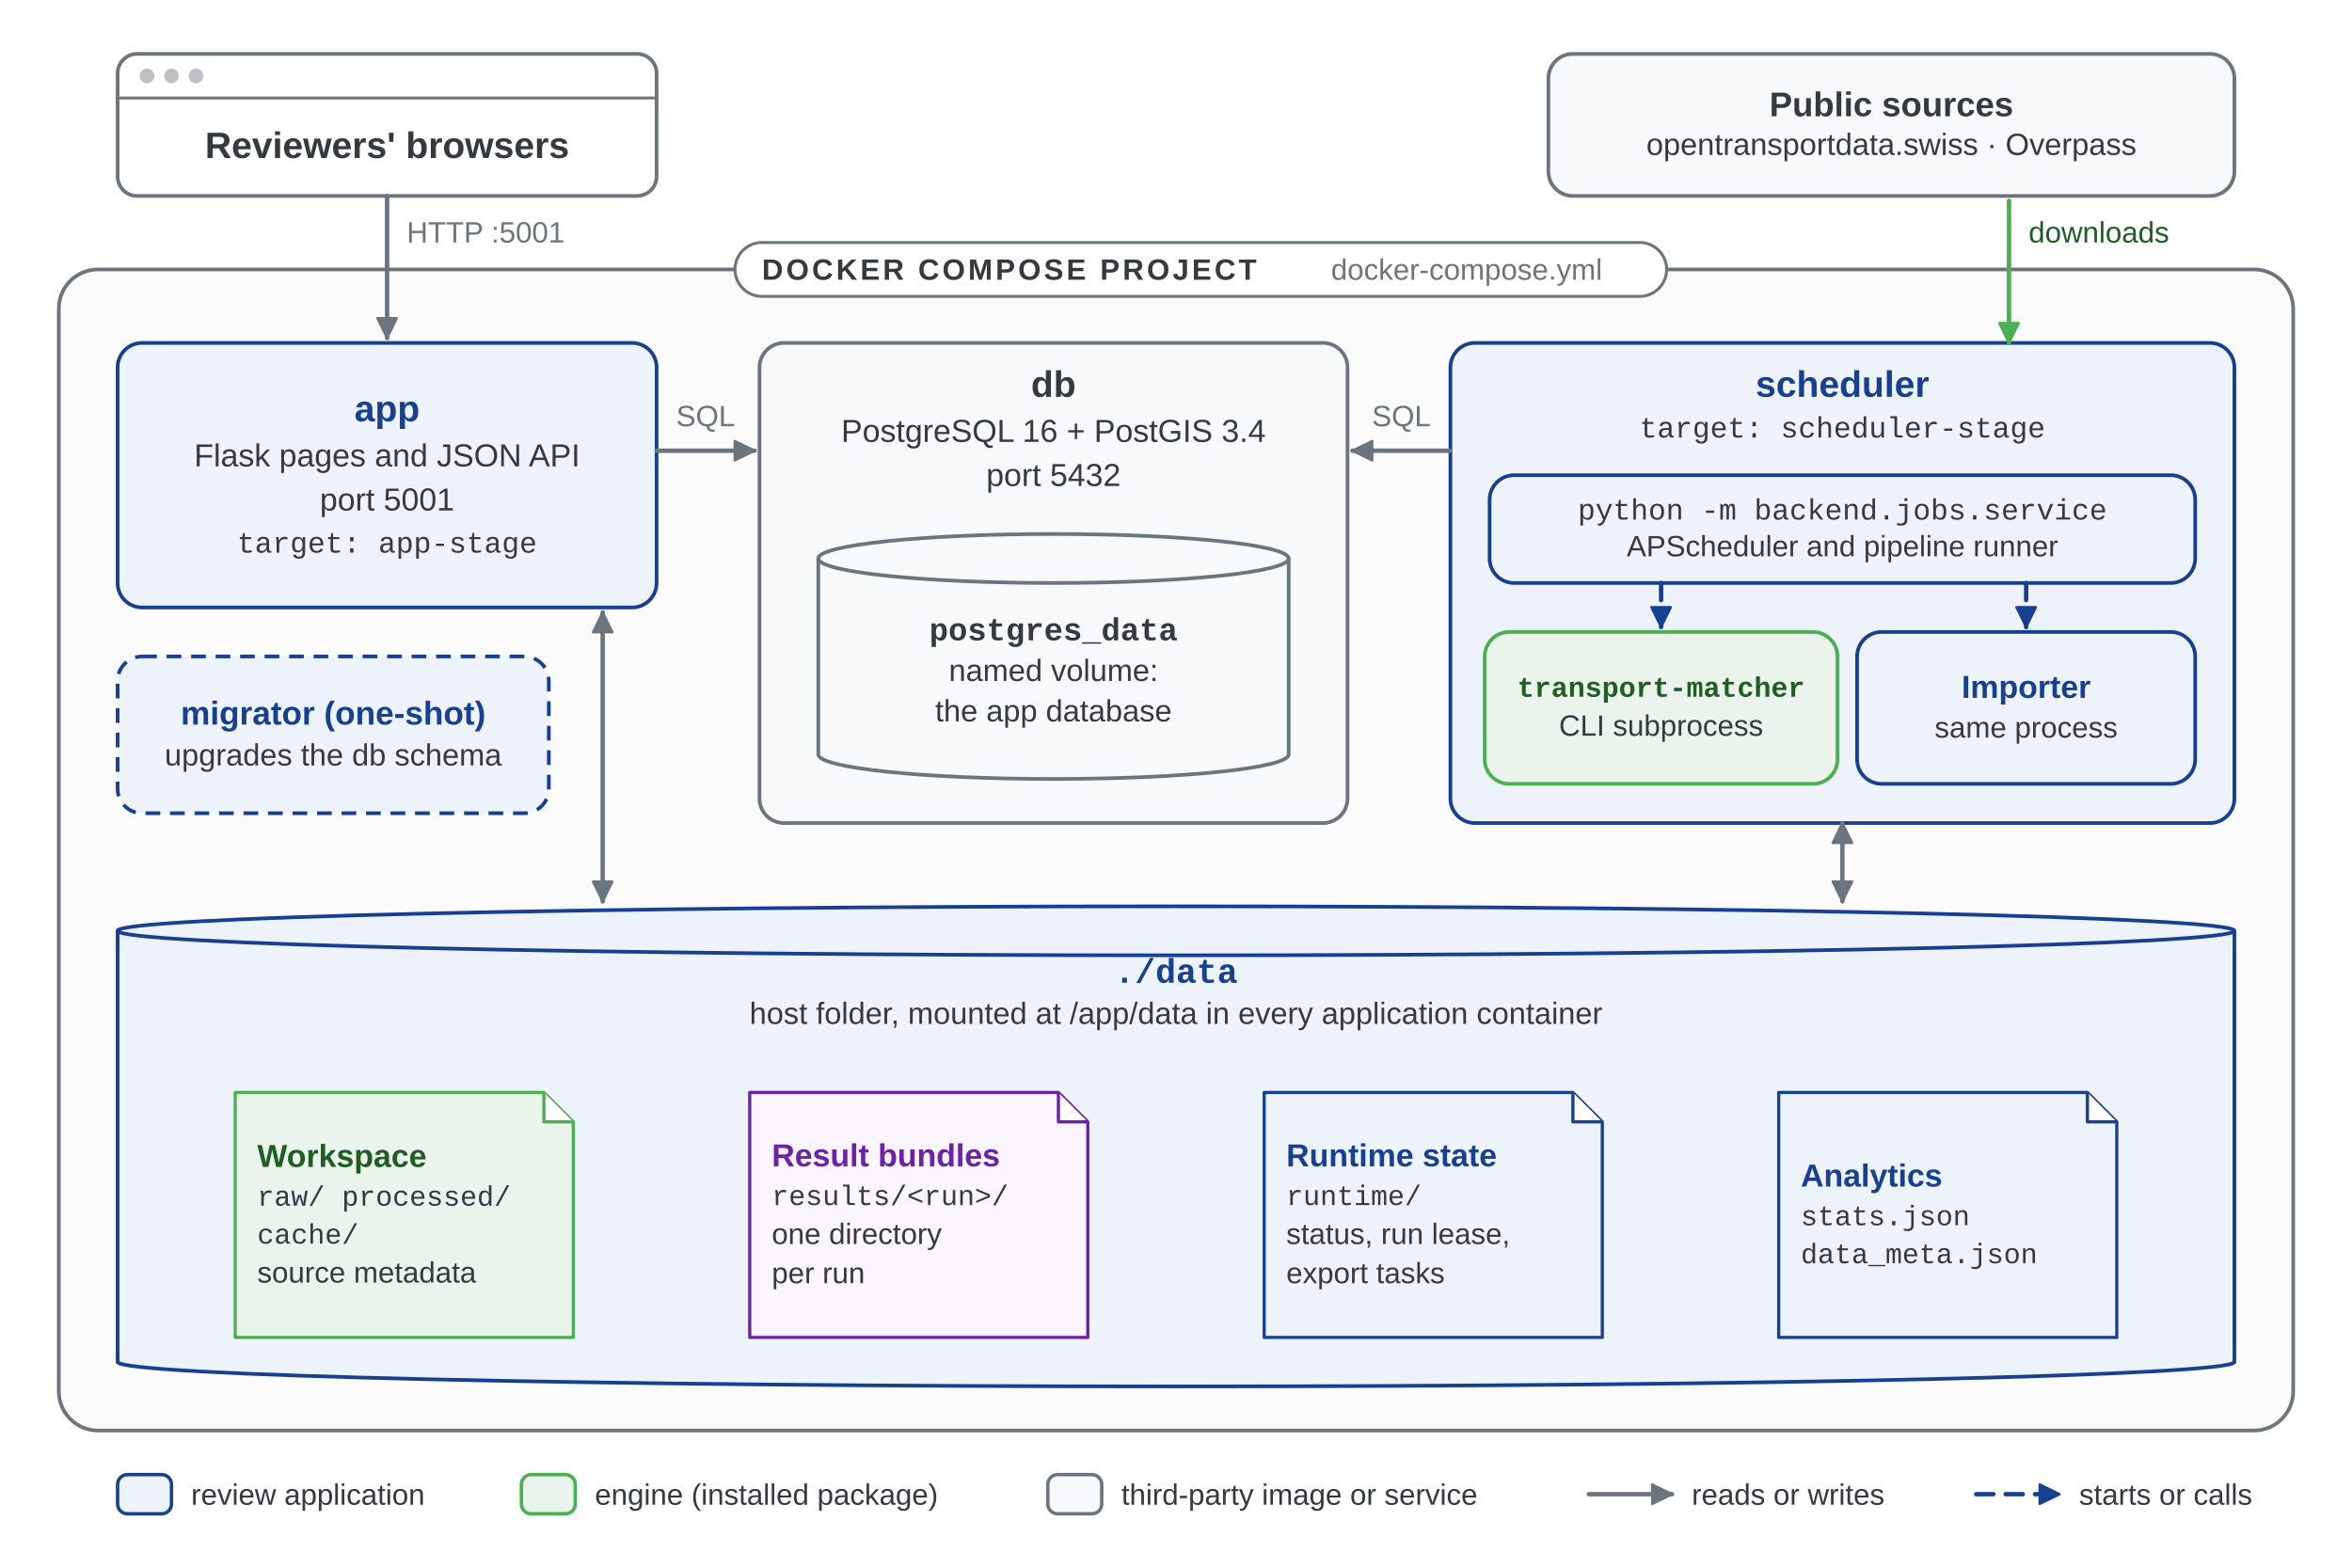
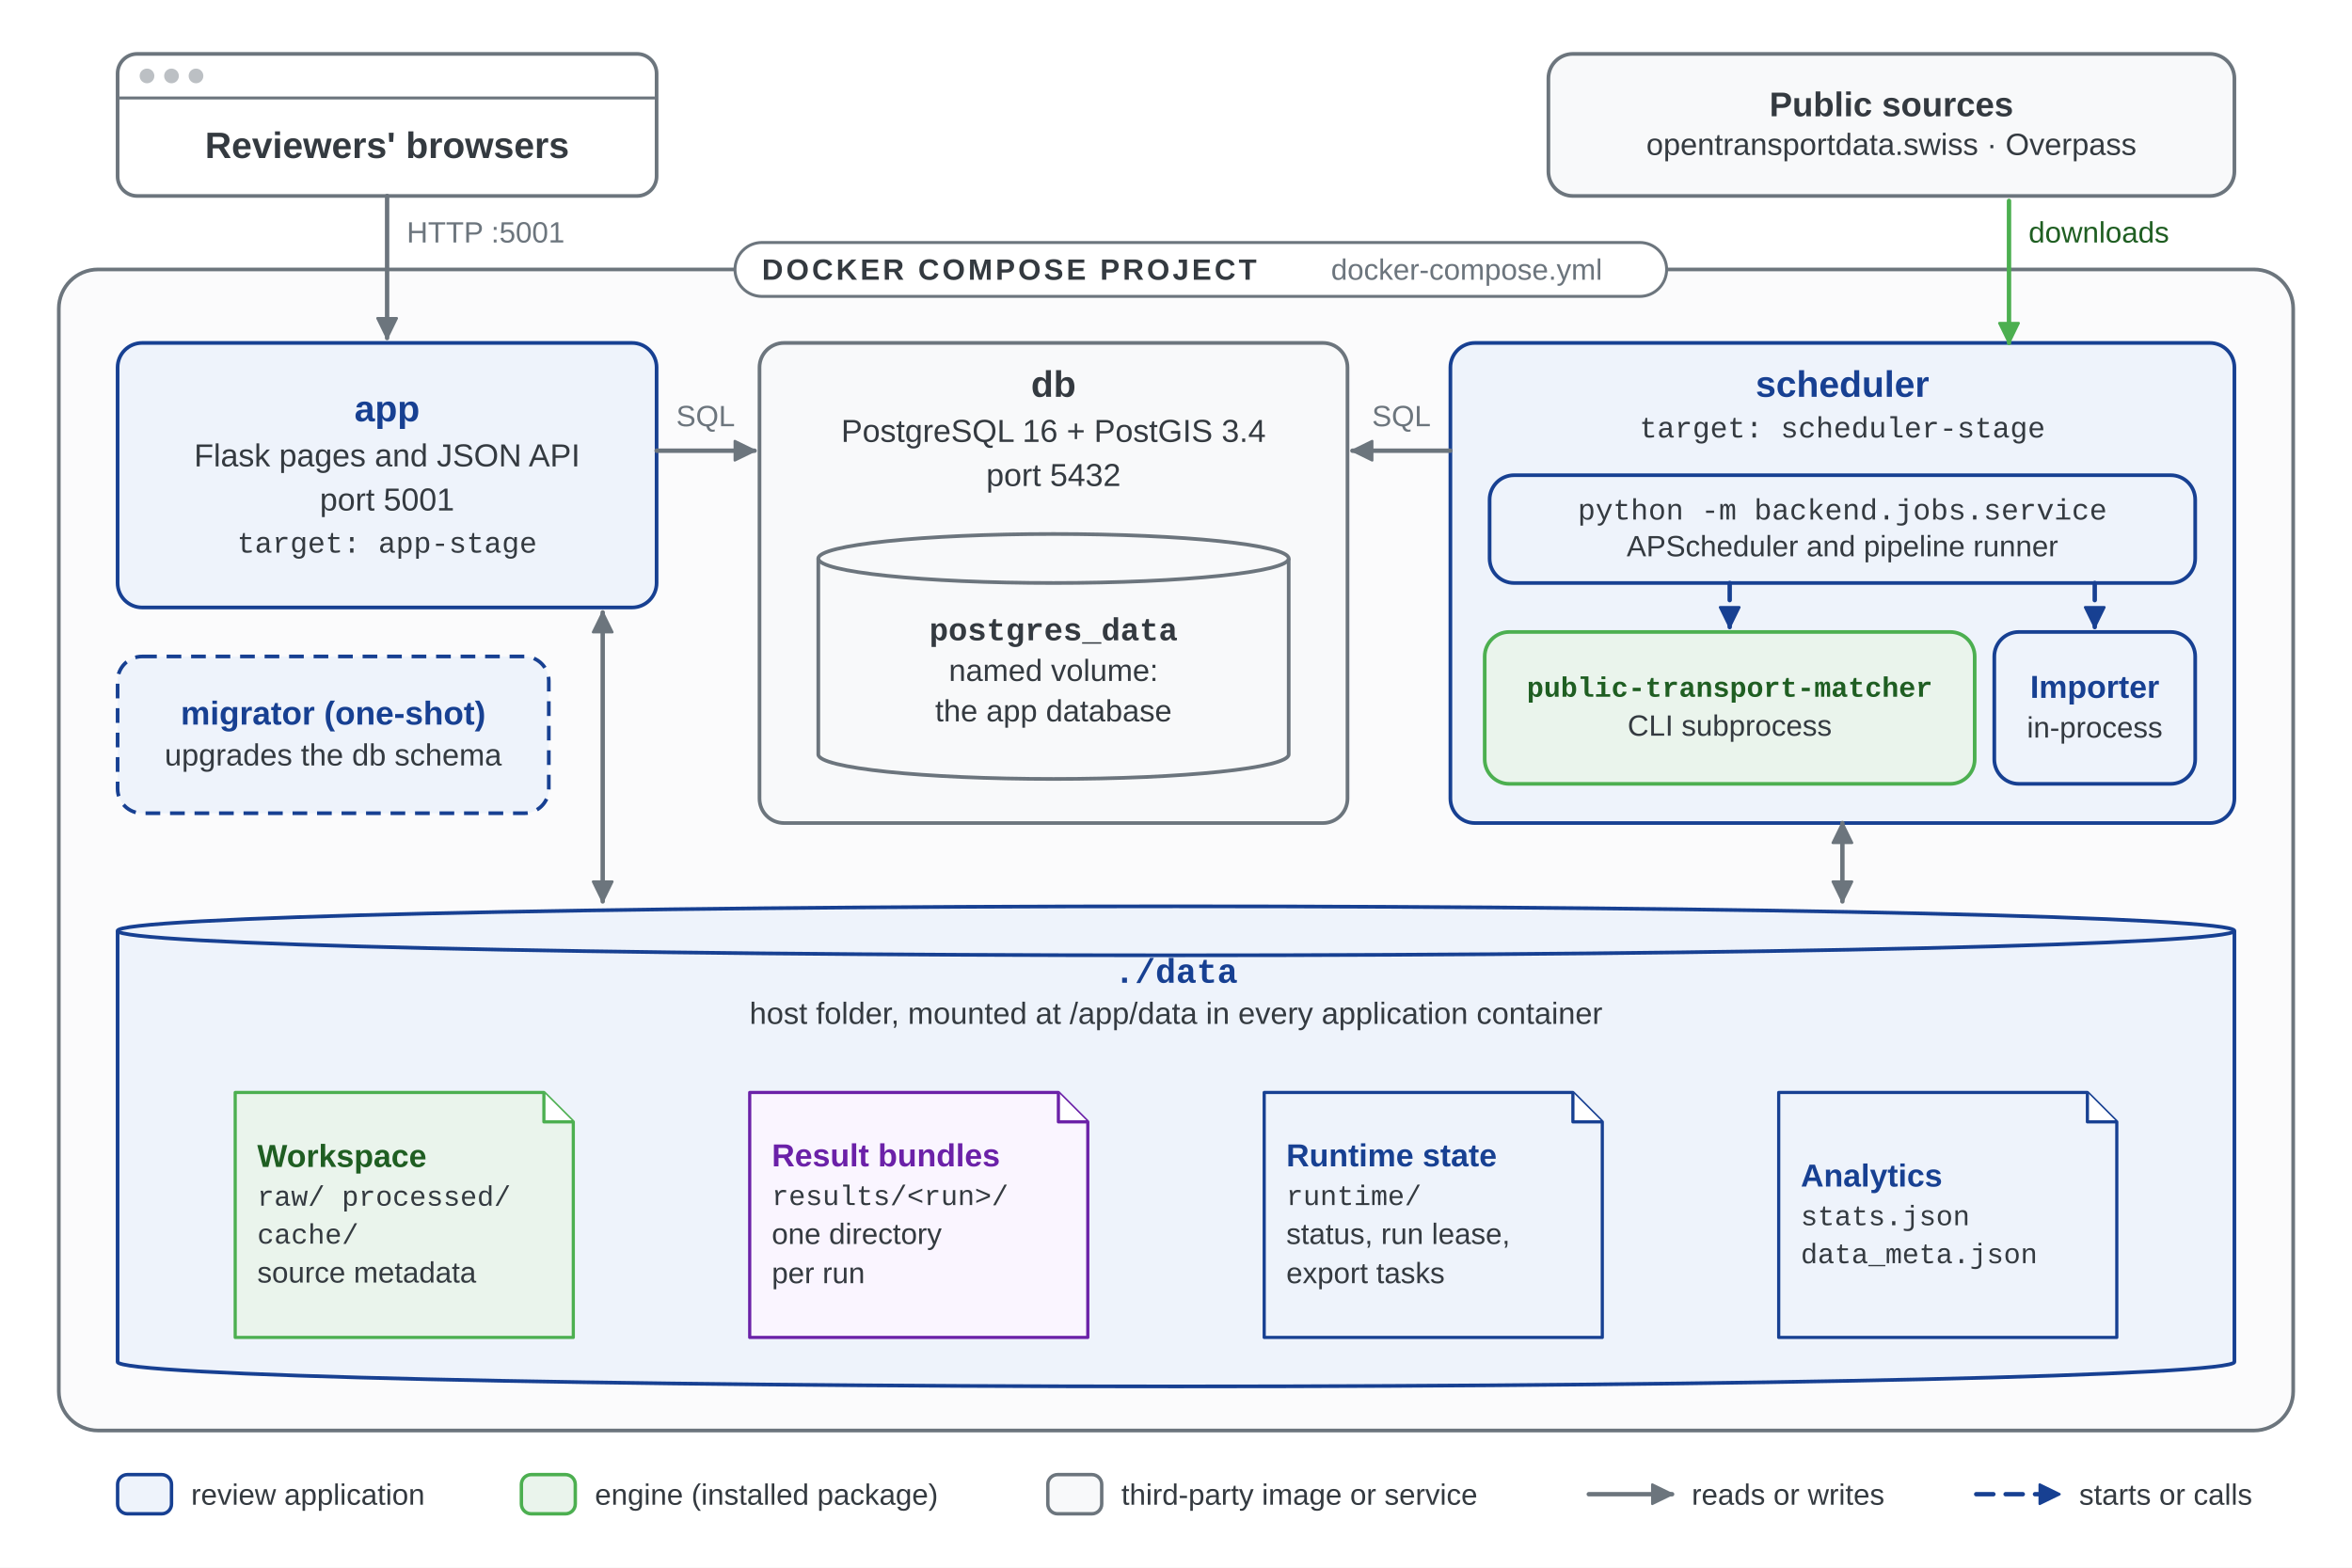
<svg xmlns="http://www.w3.org/2000/svg" viewBox="0 66 960 640" width="960" height="640" role="img" aria-labelledby="diagram-title diagram-desc">
  <rect x="0" y="66" width="960" height="640" fill="#ffffff" />
  <g>
    <rect x="48" y="88" width="220" height="58" rx="8" fill="#ffffff" stroke="#6c757d" stroke-width="1.5" />
    <path d="M48.75 106 L267.25 106" stroke="#6c757d" stroke-width="1.2" />
    <circle cx="60" cy="97" r="3" fill="#6c757d" fill-opacity="0.45" />
    <circle cx="70" cy="97" r="3" fill="#6c757d" fill-opacity="0.45" />
    <circle cx="80" cy="97" r="3" fill="#6c757d" fill-opacity="0.45" />
    <text x="158" y="130.5" font-family="'Segoe UI', system-ui, -apple-system, 'Helvetica Neue', Arial, sans-serif" font-size="15" fill="#343a40" font-weight="600" text-anchor="middle">Reviewers' browsers</text>
  </g>
  <g>
    <rect x="632" y="88" width="280" height="58" rx="10" fill="#f8f9fa" stroke="#6c757d" stroke-width="1.5" />
    <text x="772" y="113.45" font-family="'Segoe UI', system-ui, -apple-system, 'Helvetica Neue', Arial, sans-serif" font-size="14" fill="#343a40" font-weight="600" text-anchor="middle">Public sources</text>
    <text x="772" y="129.25" font-family="'Segoe UI', system-ui, -apple-system, 'Helvetica Neue', Arial, sans-serif" font-size="12.5" fill="#343a40" text-anchor="middle">opentransportdata.swiss · Overpass</text>
  </g>
  <g>
    <rect x="24" y="176" width="912" height="474" rx="16" fill="#fbfbfc" stroke="#6c757d" stroke-width="1.5" />
    <rect x="300" y="165" width="380.26" height="22" rx="11" fill="#ffffff" stroke="#6c757d" stroke-width="1.2" />
    <text x="311" y="180.2" font-family="'Segoe UI', system-ui, -apple-system, 'Helvetica Neue', Arial, sans-serif" font-size="12" fill="#343a40" font-weight="600" letter-spacing="1.2">DOCKER COMPOSE PROJECT</text>
    <text x="543.29" y="180.2" font-family="'Segoe UI', system-ui, -apple-system, 'Helvetica Neue', Arial, sans-serif" font-size="12" fill="#6c757d">docker-compose.yml</text>
  </g>
  <g>
    <rect x="48" y="206" width="220" height="108" rx="10" fill="#eef3fb" stroke="#174092" stroke-width="1.5" />
    <text x="158" y="238" font-family="'Segoe UI', system-ui, -apple-system, 'Helvetica Neue', Arial, sans-serif" font-size="15" fill="#174092" font-weight="600" text-anchor="middle">app</text>
    <text x="158" y="256.4" font-family="'Segoe UI', system-ui, -apple-system, 'Helvetica Neue', Arial, sans-serif" font-size="13" fill="#343a40" text-anchor="middle">Flask pages and JSON API</text>
    <text x="158" y="274.4" font-family="'Segoe UI', system-ui, -apple-system, 'Helvetica Neue', Arial, sans-serif" font-size="13" fill="#343a40" text-anchor="middle">port 5001</text>
    <text x="158" y="291.6" font-family="'SFMono-Regular', Consolas, 'Liberation Mono', Menlo, monospace" font-size="12" fill="#343a40" text-anchor="middle">target: app-stage</text>
  </g>
  <g>
    <rect x="48" y="334" width="176" height="64" rx="10" fill="#eef3fb" stroke="#174092" stroke-width="1.5" stroke-dasharray="6 4" />
    <text x="136" y="361.8" font-family="'Segoe UI', system-ui, -apple-system, 'Helvetica Neue', Arial, sans-serif" font-size="13.5" fill="#174092" font-weight="600" text-anchor="middle">migrator (one-shot)</text>
    <text x="136" y="378.5" font-family="'Segoe UI', system-ui, -apple-system, 'Helvetica Neue', Arial, sans-serif" font-size="12.5" fill="#343a40" text-anchor="middle">upgrades the db schema</text>
  </g>
  <g>
    <rect x="310" y="206" width="240" height="196" rx="10" fill="#f8f9fa" stroke="#6c757d" stroke-width="1.5" />
    <text x="430" y="228" font-family="'Segoe UI', system-ui, -apple-system, 'Helvetica Neue', Arial, sans-serif" font-size="15" fill="#343a40" font-weight="600" text-anchor="middle">db</text>
    <text x="430" y="246.4" font-family="'Segoe UI', system-ui, -apple-system, 'Helvetica Neue', Arial, sans-serif" font-size="13" fill="#343a40" text-anchor="middle">PostgreSQL 16 + PostGIS 3.4</text>
    <text x="430" y="264.4" font-family="'Segoe UI', system-ui, -apple-system, 'Helvetica Neue', Arial, sans-serif" font-size="13" fill="#343a40" text-anchor="middle">port 5432</text>
  </g>
  <g>
    <path d="M334 294 A96 10 0 0 1 526 294 L526 374 A96 10 0 0 1 334 374 Z" fill="#f8f9fa" stroke="#6c757d" stroke-width="1.5" />
    <path d="M334 294 A96 10 0 0 0 526 294" fill="none" stroke="#6c757d" stroke-width="1.5" />
    <text x="430" y="327.4" font-family="'SFMono-Regular', Consolas, 'Liberation Mono', Menlo, monospace" font-size="13" fill="#343a40" font-weight="600" text-anchor="middle">postgres_data</text>
    <text x="430" y="344" font-family="'Segoe UI', system-ui, -apple-system, 'Helvetica Neue', Arial, sans-serif" font-size="12.5" fill="#343a40" text-anchor="middle">named volume:</text>
    <text x="430" y="360.5" font-family="'Segoe UI', system-ui, -apple-system, 'Helvetica Neue', Arial, sans-serif" font-size="12.5" fill="#343a40" text-anchor="middle">the app database</text>
  </g>
  <g>
    <rect x="592" y="206" width="320" height="196" rx="10" fill="#eef3fb" stroke="#174092" stroke-width="1.5" />
    <text x="752" y="228" font-family="'Segoe UI', system-ui, -apple-system, 'Helvetica Neue', Arial, sans-serif" font-size="15" fill="#174092" font-weight="600" text-anchor="middle">scheduler</text>
    <text x="752" y="244.6" font-family="'SFMono-Regular', Consolas, 'Liberation Mono', Menlo, monospace" font-size="12" fill="#343a40" text-anchor="middle">target: scheduler-stage</text>
  </g>
  <g>
    <rect x="608" y="260" width="288" height="44" rx="10" fill="#eef3fb" stroke="#174092" stroke-width="1.5" />
    <text x="752" y="278.1" font-family="'SFMono-Regular', Consolas, 'Liberation Mono', Menlo, monospace" font-size="12" fill="#343a40" text-anchor="middle">python -m backend.jobs.service</text>
    <text x="752" y="293.1" font-family="'Segoe UI', system-ui, -apple-system, 'Helvetica Neue', Arial, sans-serif" font-size="12" fill="#343a40" text-anchor="middle">APScheduler and pipeline runner</text>
  </g>
  <g>
-     <rect x="606" y="324" width="144" height="62" rx="10" fill="#eaf4ec" stroke="#4caf50" stroke-width="1.5" />
-     <text x="678" y="350.45" font-family="'SFMono-Regular', Consolas, 'Liberation Mono', Menlo, monospace" font-size="11.5" fill="#1f5e22" font-weight="600" text-anchor="middle">transport-matcher</text>
-     <text x="678" y="366.35" font-family="'Segoe UI', system-ui, -apple-system, 'Helvetica Neue', Arial, sans-serif" font-size="12" fill="#343a40" text-anchor="middle">CLI subprocess</text>
+     <rect x="606" y="324" width="200" height="62" rx="10" fill="#eaf4ec" stroke="#4caf50" stroke-width="1.5" />
+     <text x="706" y="350.45" font-family="'SFMono-Regular', Consolas, 'Liberation Mono', Menlo, monospace" font-size="11.5" fill="#1f5e22" font-weight="600" text-anchor="middle">public-transport-matcher</text>
+     <text x="706" y="366.35" font-family="'Segoe UI', system-ui, -apple-system, 'Helvetica Neue', Arial, sans-serif" font-size="12" fill="#343a40" text-anchor="middle">CLI subprocess</text>
  </g>
  <g>
-     <rect x="758" y="324" width="138" height="62" rx="10" fill="#eef3fb" stroke="#174092" stroke-width="1.5" />
-     <text x="827" y="350.9" font-family="'Segoe UI', system-ui, -apple-system, 'Helvetica Neue', Arial, sans-serif" font-size="13" fill="#174092" font-weight="600" text-anchor="middle">Importer</text>
-     <text x="827" y="367.1" font-family="'Segoe UI', system-ui, -apple-system, 'Helvetica Neue', Arial, sans-serif" font-size="12" fill="#343a40" text-anchor="middle">same process</text>
+     <rect x="814" y="324" width="82" height="62" rx="10" fill="#eef3fb" stroke="#174092" stroke-width="1.5" />
+     <text x="855" y="350.9" font-family="'Segoe UI', system-ui, -apple-system, 'Helvetica Neue', Arial, sans-serif" font-size="13" fill="#174092" font-weight="600" text-anchor="middle">Importer</text>
+     <text x="855" y="367.1" font-family="'Segoe UI', system-ui, -apple-system, 'Helvetica Neue', Arial, sans-serif" font-size="12" fill="#343a40" text-anchor="middle">in-process</text>
  </g>
  <g>
-     <path d="M678 304 L678 322" fill="none" stroke="#174092" stroke-width="1.8" stroke-linecap="round" stroke-linejoin="round" stroke-dasharray="7 5" />
-     <path d="M674.05 313.91 L678 322 L681.95 313.91 Z" fill="#174092" stroke="#174092" stroke-width="1" stroke-linejoin="round" />
+     <path d="M706 304 L706 322" fill="none" stroke="#174092" stroke-width="1.8" stroke-linecap="round" stroke-linejoin="round" stroke-dasharray="7 5" />
+     <path d="M702.05 313.91 L706 322 L709.95 313.91 Z" fill="#174092" stroke="#174092" stroke-width="1" stroke-linejoin="round" />
  </g>
  <g>
-     <path d="M827 304 L827 322" fill="none" stroke="#174092" stroke-width="1.8" stroke-linecap="round" stroke-linejoin="round" stroke-dasharray="7 5" />
-     <path d="M823.05 313.91 L827 322 L830.95 313.91 Z" fill="#174092" stroke="#174092" stroke-width="1" stroke-linejoin="round" />
+     <path d="M855 304 L855 322" fill="none" stroke="#174092" stroke-width="1.8" stroke-linecap="round" stroke-linejoin="round" stroke-dasharray="7 5" />
+     <path d="M851.05 313.91 L855 322 L858.95 313.91 Z" fill="#174092" stroke="#174092" stroke-width="1" stroke-linejoin="round" />
  </g>
  <g>
    <path d="M48 446 A432 10 0 0 1 912 446 L912 622 A432 10 0 0 1 48 622 Z" fill="#eef3fb" stroke="#174092" stroke-width="1.5" />
    <path d="M48 446 A432 10 0 0 0 912 446" fill="none" stroke="#174092" stroke-width="1.5" />
    <text x="480" y="467.2" font-family="'SFMono-Regular', Consolas, 'Liberation Mono', Menlo, monospace" font-size="14" fill="#174092" font-weight="600" text-anchor="middle">./data</text>
    <text x="480" y="484" font-family="'Segoe UI', system-ui, -apple-system, 'Helvetica Neue', Arial, sans-serif" font-size="12.5" fill="#343a40" text-anchor="middle">host folder, mounted at /app/data in every application container</text>
  </g>
  <g>
    <path d="M96 512 L222 512 L234 524 L234 612 L96 612 Z" fill="#eaf4ec" stroke="#4caf50" stroke-width="1.3" stroke-linejoin="round" />
    <path d="M222 512 L222 524 L234 524" fill="#ffffff" stroke="#4caf50" stroke-width="1.3" stroke-linejoin="round" />
    <text x="105" y="542.4" font-family="'Segoe UI', system-ui, -apple-system, 'Helvetica Neue', Arial, sans-serif" font-size="13" fill="#1f5e22" font-weight="600">Workspace</text>
    <text x="105" y="558.2" font-family="'SFMono-Regular', Consolas, 'Liberation Mono', Menlo, monospace" font-size="11.5" fill="#343a40">raw/ processed/</text>
    <text x="105" y="573.7" font-family="'SFMono-Regular', Consolas, 'Liberation Mono', Menlo, monospace" font-size="11.5" fill="#343a40">cache/</text>
    <text x="105" y="589.6" font-family="'Segoe UI', system-ui, -apple-system, 'Helvetica Neue', Arial, sans-serif" font-size="12" fill="#343a40">source metadata</text>
  </g>
  <g>
    <path d="M306 512 L432 512 L444 524 L444 612 L306 612 Z" fill="#faf5ff" stroke="#6b21a8" stroke-width="1.3" stroke-linejoin="round" />
    <path d="M432 512 L432 524 L444 524" fill="#ffffff" stroke="#6b21a8" stroke-width="1.3" stroke-linejoin="round" />
    <text x="315" y="542.15" font-family="'Segoe UI', system-ui, -apple-system, 'Helvetica Neue', Arial, sans-serif" font-size="13" fill="#6b21a8" font-weight="600">Result bundles</text>
    <text x="315" y="557.95" font-family="'SFMono-Regular', Consolas, 'Liberation Mono', Menlo, monospace" font-size="11.5" fill="#343a40">results/&lt;run&gt;/</text>
    <text x="315" y="573.85" font-family="'Segoe UI', system-ui, -apple-system, 'Helvetica Neue', Arial, sans-serif" font-size="12" fill="#343a40">one directory</text>
    <text x="315" y="589.85" font-family="'Segoe UI', system-ui, -apple-system, 'Helvetica Neue', Arial, sans-serif" font-size="12" fill="#343a40">per run</text>
  </g>
  <g>
    <path d="M516 512 L642 512 L654 524 L654 612 L516 612 Z" fill="#eef3fb" stroke="#174092" stroke-width="1.3" stroke-linejoin="round" />
    <path d="M642 512 L642 524 L654 524" fill="#ffffff" stroke="#174092" stroke-width="1.3" stroke-linejoin="round" />
    <text x="525" y="542.15" font-family="'Segoe UI', system-ui, -apple-system, 'Helvetica Neue', Arial, sans-serif" font-size="13" fill="#174092" font-weight="600">Runtime state</text>
    <text x="525" y="557.95" font-family="'SFMono-Regular', Consolas, 'Liberation Mono', Menlo, monospace" font-size="11.5" fill="#343a40">runtime/</text>
    <text x="525" y="573.85" font-family="'Segoe UI', system-ui, -apple-system, 'Helvetica Neue', Arial, sans-serif" font-size="12" fill="#343a40">status, run lease,</text>
    <text x="525" y="589.85" font-family="'Segoe UI', system-ui, -apple-system, 'Helvetica Neue', Arial, sans-serif" font-size="12" fill="#343a40">export tasks</text>
  </g>
  <g>
    <path d="M726 512 L852 512 L864 524 L864 612 L726 612 Z" fill="#eef3fb" stroke="#174092" stroke-width="1.3" stroke-linejoin="round" />
    <path d="M852 512 L852 524 L864 524" fill="#ffffff" stroke="#174092" stroke-width="1.3" stroke-linejoin="round" />
    <text x="735" y="550.4" font-family="'Segoe UI', system-ui, -apple-system, 'Helvetica Neue', Arial, sans-serif" font-size="13" fill="#174092" font-weight="600">Analytics</text>
    <text x="735" y="566.2" font-family="'SFMono-Regular', Consolas, 'Liberation Mono', Menlo, monospace" font-size="11.5" fill="#343a40">stats.json</text>
    <text x="735" y="581.7" font-family="'SFMono-Regular', Consolas, 'Liberation Mono', Menlo, monospace" font-size="11.5" fill="#343a40">data_meta.json</text>
  </g>
  <g>
    <path d="M158 146 L158 204" fill="none" stroke="#6c757d" stroke-width="1.8" stroke-linecap="round" stroke-linejoin="round" />
    <path d="M154.05 195.91 L158 204 L161.95 195.91 Z" fill="#6c757d" stroke="#6c757d" stroke-width="1" stroke-linejoin="round" />
  </g>
  <text x="166" y="165" font-family="'Segoe UI', system-ui, -apple-system, 'Helvetica Neue', Arial, sans-serif" font-size="12" fill="#6c757d">HTTP :5001</text>
  <g>
    <path d="M820 148 L820 206" fill="none" stroke="#4caf50" stroke-width="1.8" stroke-linecap="round" stroke-linejoin="round" />
    <path d="M816.05 197.91 L820 206 L823.95 197.91 Z" fill="#4caf50" stroke="#4caf50" stroke-width="1" stroke-linejoin="round" />
  </g>
  <text x="828" y="165" font-family="'Segoe UI', system-ui, -apple-system, 'Helvetica Neue', Arial, sans-serif" font-size="12" fill="#1f5e22">downloads</text>
  <g>
    <path d="M268 250 L308 250" fill="none" stroke="#6c757d" stroke-width="1.8" stroke-linecap="round" stroke-linejoin="round" />
    <path d="M299.91 253.95 L308 250 L299.91 246.05 Z" fill="#6c757d" stroke="#6c757d" stroke-width="1" stroke-linejoin="round" />
  </g>
  <text x="288" y="240" font-family="'Segoe UI', system-ui, -apple-system, 'Helvetica Neue', Arial, sans-serif" font-size="12" fill="#6c757d" text-anchor="middle">SQL</text>
  <g>
    <path d="M592 250 L552 250" fill="none" stroke="#6c757d" stroke-width="1.8" stroke-linecap="round" stroke-linejoin="round" />
    <path d="M560.09 246.05 L552 250 L560.09 253.95 Z" fill="#6c757d" stroke="#6c757d" stroke-width="1" stroke-linejoin="round" />
  </g>
  <text x="572" y="240" font-family="'Segoe UI', system-ui, -apple-system, 'Helvetica Neue', Arial, sans-serif" font-size="12" fill="#6c757d" text-anchor="middle">SQL</text>
  <g>
    <path d="M246 316 L246 434" fill="none" stroke="#6c757d" stroke-width="1.8" stroke-linecap="round" stroke-linejoin="round" />
    <path d="M242.05 425.91 L246 434 L249.95 425.91 Z" fill="#6c757d" stroke="#6c757d" stroke-width="1" stroke-linejoin="round" />
    <path d="M249.95 324.09 L246 316 L242.05 324.09 Z" fill="#6c757d" stroke="#6c757d" stroke-width="1" stroke-linejoin="round" />
  </g>
  <g>
    <path d="M752 402 L752 434" fill="none" stroke="#6c757d" stroke-width="1.8" stroke-linecap="round" stroke-linejoin="round" />
    <path d="M748.05 425.91 L752 434 L755.95 425.91 Z" fill="#6c757d" stroke="#6c757d" stroke-width="1" stroke-linejoin="round" />
    <path d="M755.95 410.09 L752 402 L748.05 410.09 Z" fill="#6c757d" stroke="#6c757d" stroke-width="1" stroke-linejoin="round" />
  </g>
  <g>
    <rect x="48" y="668" width="22" height="16" rx="4" fill="#eef3fb" stroke="#174092" stroke-width="1.4" />
    <text x="78" y="680.3" font-family="'Segoe UI', system-ui, -apple-system, 'Helvetica Neue', Arial, sans-serif" font-size="12" fill="#343a40">review application</text>
    <rect x="212.81" y="668" width="22" height="16" rx="4" fill="#eaf4ec" stroke="#4caf50" stroke-width="1.4" />
    <text x="242.81" y="680.3" font-family="'Segoe UI', system-ui, -apple-system, 'Helvetica Neue', Arial, sans-serif" font-size="12" fill="#343a40">engine (installed package)</text>
    <rect x="427.68" y="668" width="22" height="16" rx="4" fill="#f8f9fa" stroke="#6c757d" stroke-width="1.4" />
    <text x="457.68" y="680.3" font-family="'Segoe UI', system-ui, -apple-system, 'Helvetica Neue', Arial, sans-serif" font-size="12" fill="#343a40">third-party image or service</text>
    <g>
      <path d="M648.49 676 L682.49 676" fill="none" stroke="#6c757d" stroke-width="1.8" stroke-linecap="round" stroke-linejoin="round" />
      <path d="M674.4 679.95 L682.49 676 L674.4 672.05 Z" fill="#6c757d" stroke="#6c757d" stroke-width="1" stroke-linejoin="round" />
    </g>
    <text x="690.49" y="680.3" font-family="'Segoe UI', system-ui, -apple-system, 'Helvetica Neue', Arial, sans-serif" font-size="12" fill="#343a40">reads or writes</text>
    <g>
      <path d="M806.62 676 L840.62 676" fill="none" stroke="#174092" stroke-width="1.8" stroke-linecap="round" stroke-linejoin="round" stroke-dasharray="7 5" />
      <path d="M832.53 679.95 L840.62 676 L832.53 672.05 Z" fill="#174092" stroke="#174092" stroke-width="1" stroke-linejoin="round" />
    </g>
    <text x="848.62" y="680.3" font-family="'Segoe UI', system-ui, -apple-system, 'Helvetica Neue', Arial, sans-serif" font-size="12" fill="#343a40">starts or calls</text>
  </g>
</svg>
